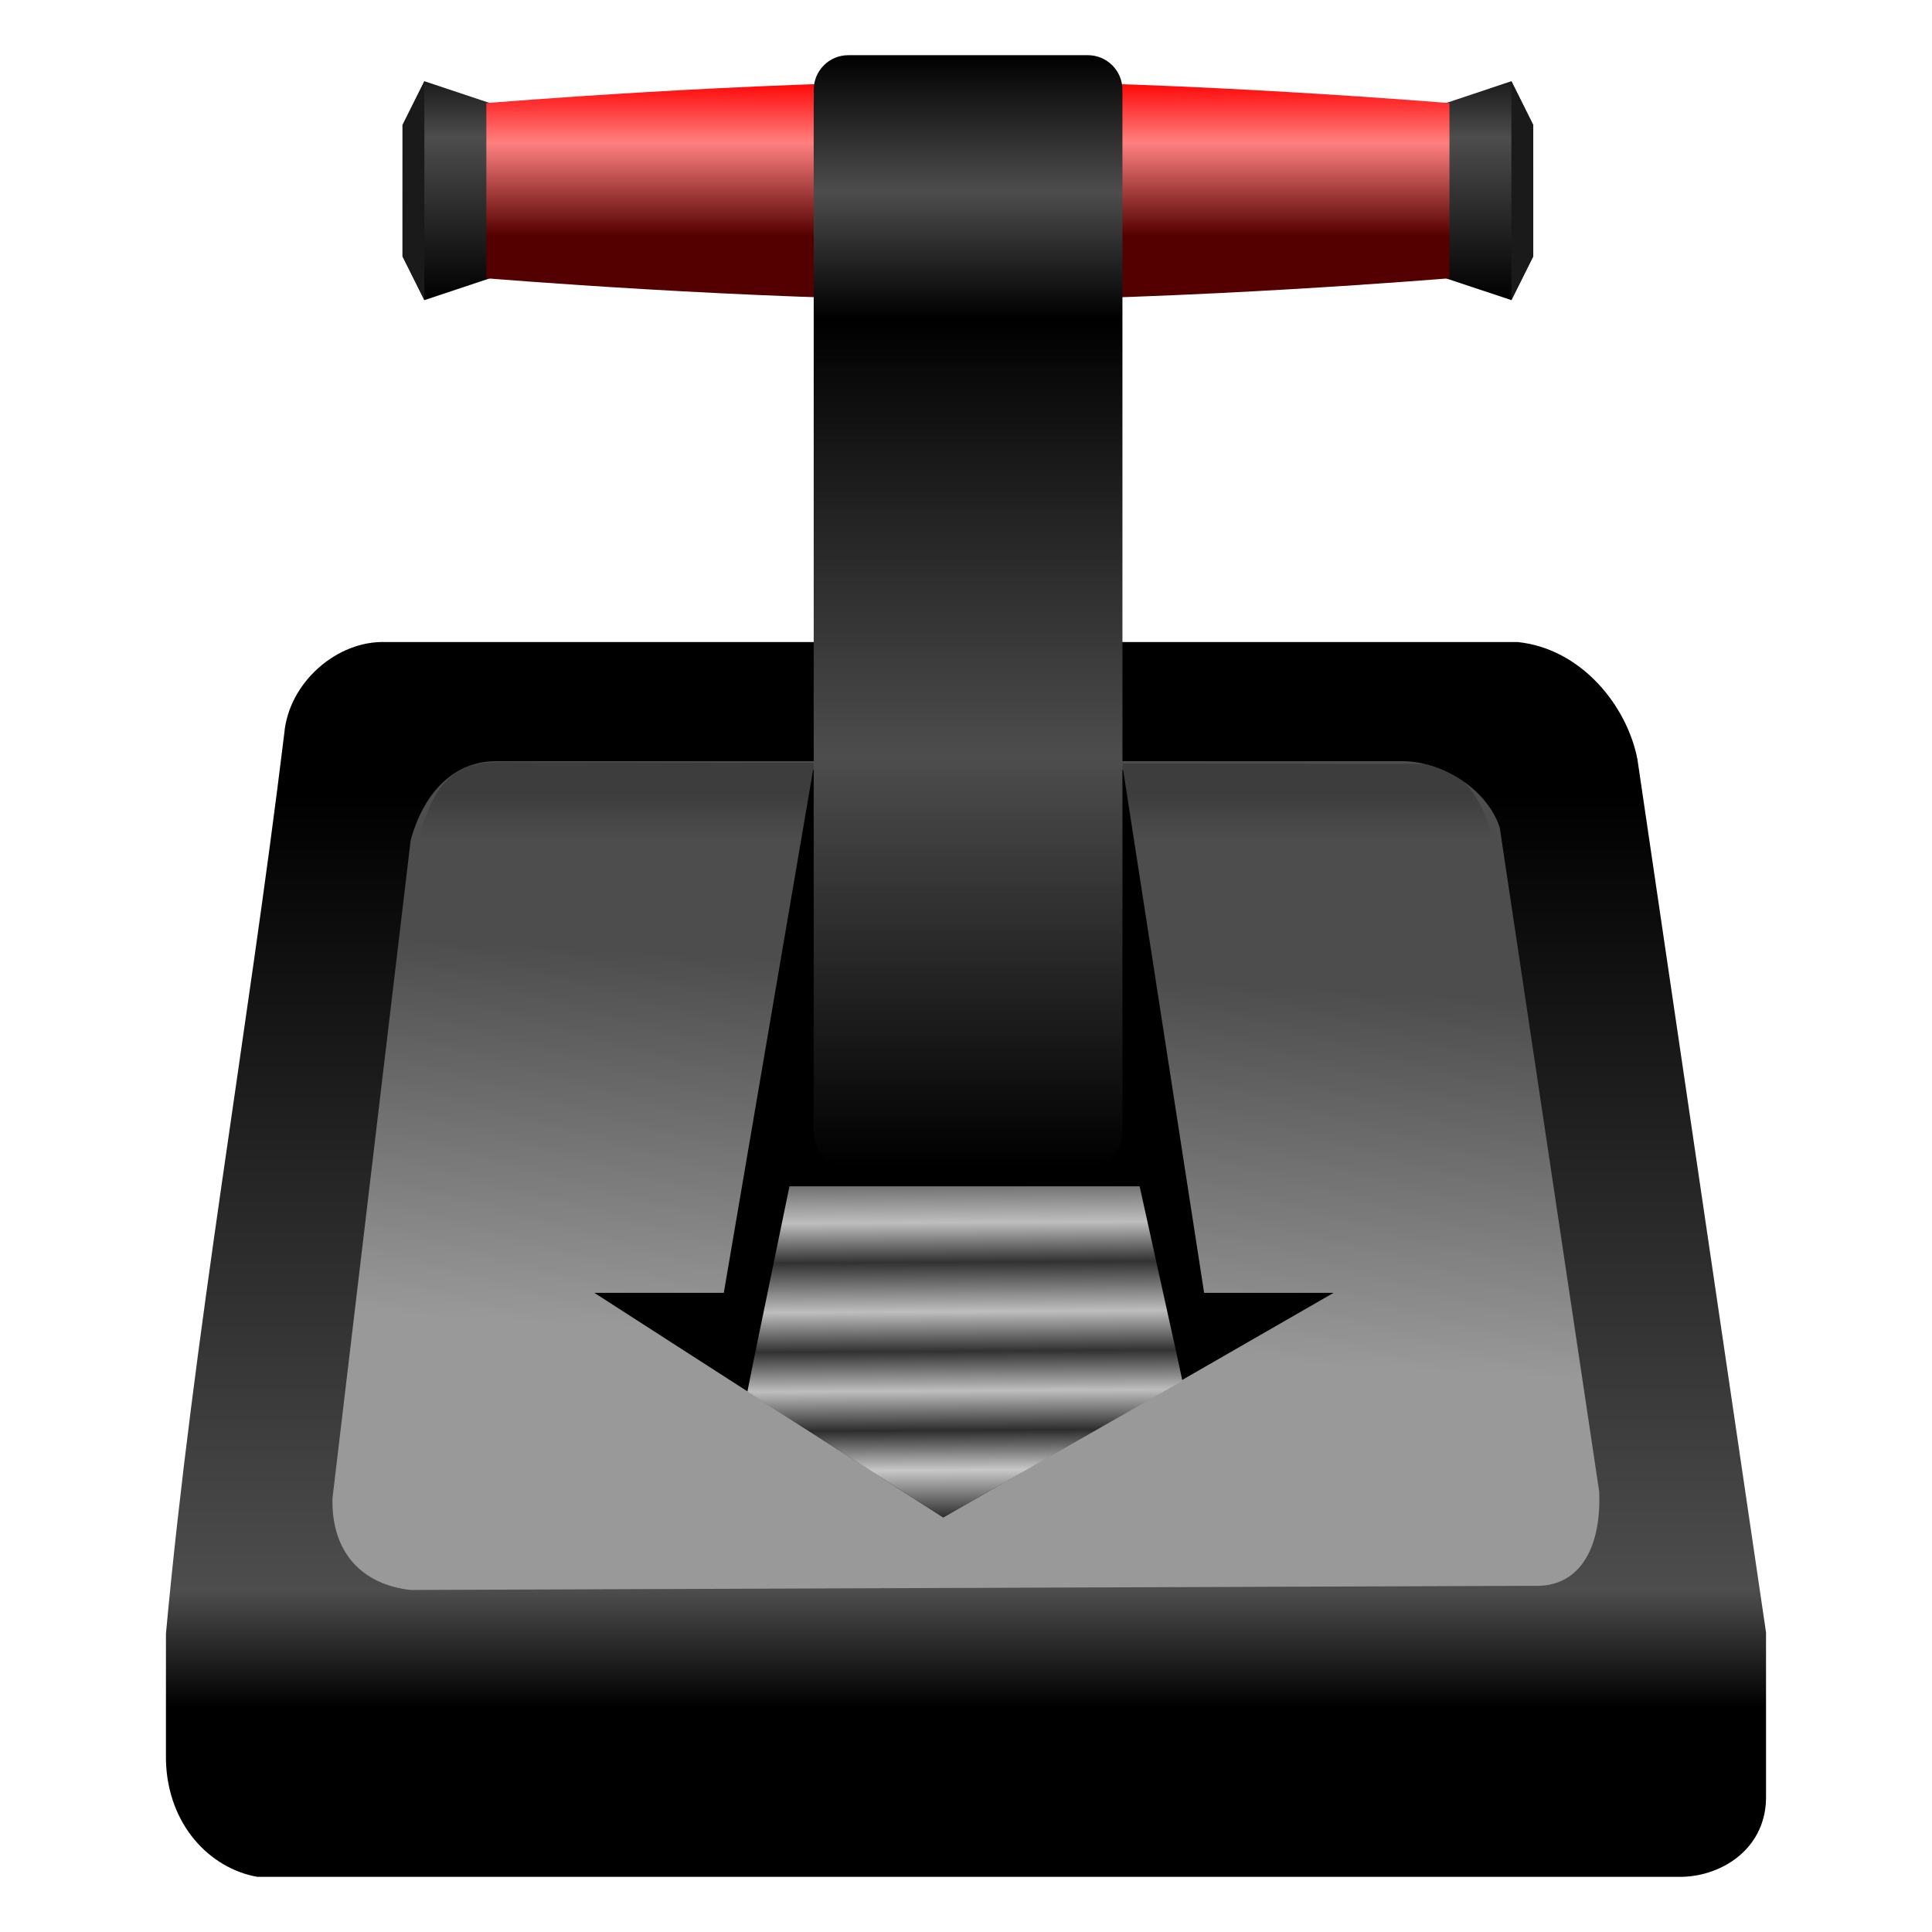
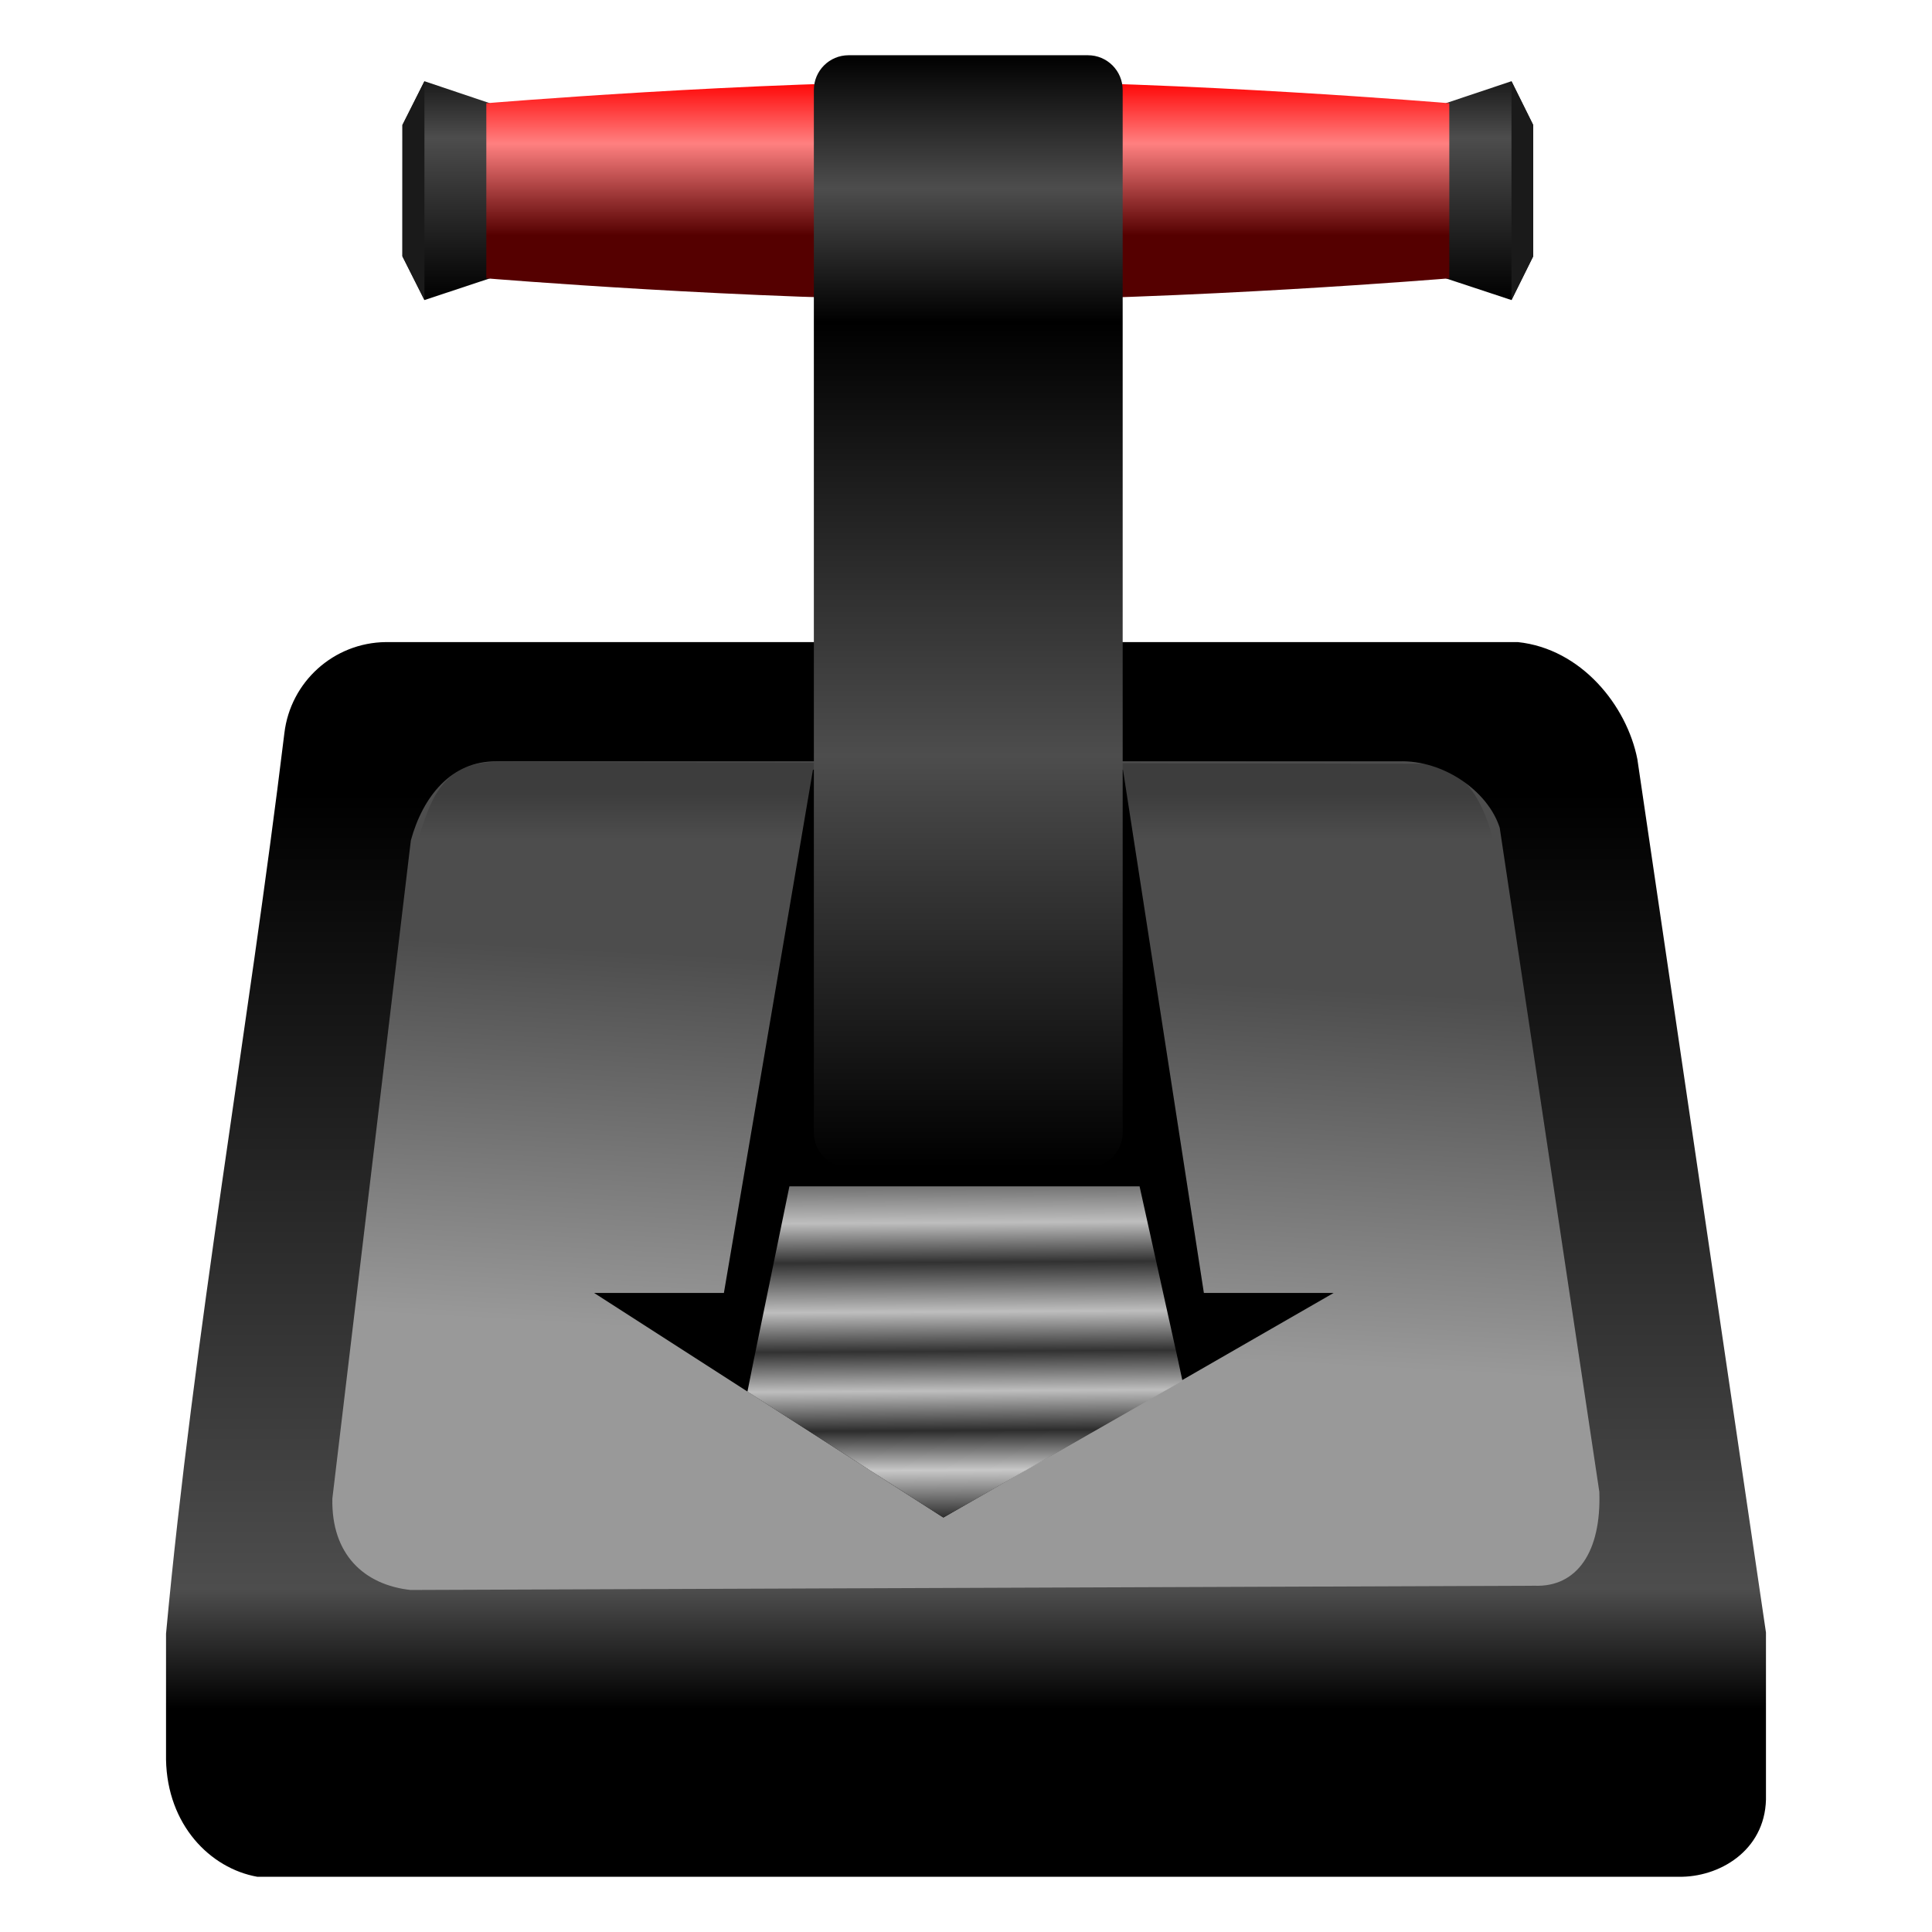
- <svg xmlns="http://www.w3.org/2000/svg" xmlns:xlink="http://www.w3.org/1999/xlink" width="64" height="64" id="svg5186" version="1.1">
-   <defs id="defs5188">
-     <linearGradient id="linearGradient925">
-       <stop style="stop-color:#1a1a1a;stop-opacity:1;" offset="0" id="stop921" />
-       <stop id="stop931" offset="0.257" style="stop-color:#4d4d4d;stop-opacity:1" />
-       <stop style="stop-color:#000000;stop-opacity:1" offset="1" id="stop923" />
+ <svg xmlns="http://www.w3.org/2000/svg" xmlns:xlink="http://www.w3.org/1999/xlink" width="64" height="64">
+   <defs>
+     <linearGradient id="j">
+       <stop offset="0" stop-color="#1a1a1a" />
+       <stop offset=".26" stop-color="#4d4d4d" />
+       <stop offset="1" />
    </linearGradient>
-     <linearGradient id="linearGradient9795">
-       <stop style="stop-color:#ffffff;stop-opacity:1;" offset="0" id="stop9797" />
-       <stop style="stop-color:#ffffff;stop-opacity:0;" offset="1" id="stop9799" />
+     <linearGradient id="a">
+       <stop offset="0" stop-color="#fff" />
+       <stop offset="1" stop-color="#fff" stop-opacity="0" />
    </linearGradient>
-     <linearGradient xlink:href="#linearGradient9795" id="linearGradient9801" x1="30.438" y1="31.829" x2="29.742" y2="27.454" gradientUnits="userSpaceOnUse" />
-     <linearGradient xlink:href="#g" id="n" x1="12.089" y1="16.264" x2="12.089" y2="27.108" gradientUnits="userSpaceOnUse" gradientTransform="matrix(1.518942,0,0,1.518942,-4.180662,-24.11671)" />
+     <linearGradient id="b">
+       <stop offset="0" stop-color="#1a1a1a" />
+       <stop offset="1" stop-color="#e6e6e6" stop-opacity="0" />
+     </linearGradient>
+     <linearGradient id="c">
+       <stop offset="0" />
+       <stop offset=".78" stop-color="#23282a" />
+       <stop offset="1" stop-color="#333" />
+     </linearGradient>
+     <linearGradient id="d" x1="22" x2="22" y1="40.5" y2="30.5" gradientUnits="userSpaceOnUse">
+       <stop stop-color="#280b0b" offset="0" />
+       <stop stop-color="#782121" offset=".5" />
+       <stop stop-color="#e08b6c" offset=".75" />
+       <stop stop-color="#d14d3a" offset="1" />
+     </linearGradient>
+     <linearGradient id="e" x1="11" x2="11" y1="38.08" y2="30" gradientTransform="translate(-1 1.5)" gradientUnits="userSpaceOnUse">
+       <stop stop-color="#1a1a1a" offset="0" />
+       <stop stop-color="#6c7888" offset=".48" />
+       <stop stop-color="#fff" offset=".82" />
+       <stop stop-color="#d1d6e0" offset="1" />
+     </linearGradient>
+     <linearGradient id="f" x1="8.98" x2="7.31" y1="36.74" y2="30.03" gradientUnits="userSpaceOnUse">
+       <stop stop-color="#1a1a1a" offset="0" />
+       <stop stop-color="#838e9d" offset=".48" />
+       <stop stop-color="#fff" offset=".82" />
+       <stop stop-color="#c4cbd7" offset="1" />
+     </linearGradient>
    <linearGradient id="g">
-       <stop offset="0" stop-color="#1a1a1a" id="stop9" />
-       <stop offset="1" stop-color="#e6e6e6" stop-opacity="0" id="stop11" />
+       <stop offset="0" />
+       <stop offset=".21" stop-color="#4d4d4d" />
+       <stop offset=".41" />
+       <stop offset="1" stop-color="#4d4d4d" />
    </linearGradient>
-     <linearGradient gradientTransform="matrix(1.392748,0,0,1.392748,-1.273408,-20.61099)" xlink:href="#d" id="o" x1="23.94" y1="20.68" x2="23.94" y2="36.36" gradientUnits="userSpaceOnUse" />
-     <linearGradient id="d">
-       <stop offset="0" id="stop66" style="stop-color:#000000;stop-opacity:1" />
-       <stop offset=".78" stop-color="#23282a" id="stop68" />
-       <stop offset="1" stop-color="#2e3436" id="stop70" style="stop-color:#333333;stop-opacity:1" />
+     <linearGradient id="h">
+       <stop offset="0" stop-color="#030000" />
+       <stop offset="1" stop-color="#2e3436" stop-opacity="0" />
    </linearGradient>
-     <linearGradient xlink:href="#i" id="p" gradientUnits="userSpaceOnUse" x1="22" y1="40.5" x2="22" y2="30.5" gradientTransform="matrix(0.7010523,0,0,0.7010523,10.47105,-35.58775)" />
-     <linearGradient id="i" x1="22" x2="22" y1="40.5" y2="30.5" gradientUnits="userSpaceOnUse">
-       <stop stop-color="#280b0b" offset="0" id="stop78" />
-       <stop stop-color="#782121" offset=".5" id="stop80" />
-       <stop stop-color="#e08b6c" offset=".75" id="stop82" />
-       <stop stop-color="#d14d3a" offset="1" id="stop84" />
+     <linearGradient id="i">
+       <stop offset="0" stop-color="#737373" />
+       <stop offset=".11" stop-color="#bebebe" />
+       <stop offset=".23" stop-color="#323232" />
+       <stop offset=".38" stop-color="#bebebe" />
+       <stop offset=".5" stop-color="#323232" />
+       <stop offset=".62" stop-color="#bebebe" />
+       <stop offset=".74" stop-color="#2d2d2d" />
+       <stop offset=".86" stop-color="#c8c8c8" />
+       <stop offset="1" stop-color="#323232" />
    </linearGradient>
-     <linearGradient xlink:href="#j" id="q" gradientUnits="userSpaceOnUse" gradientTransform="matrix(0.7010523,0,0,0.7010523,9.888257,-34.53665)" x1="11" y1="38.079" x2="11" y2="30" />
-     <linearGradient id="j" x1="11" x2="11" y1="38.079" y2="30" gradientTransform="translate(-1,1.5)" gradientUnits="userSpaceOnUse">
-       <stop stop-color="#1a1a1a" offset="0" id="stop87" />
-       <stop stop-color="#6c7888" offset=".483" id="stop89" />
-       <stop stop-color="#fff" offset=".818" id="stop91" />
-       <stop stop-color="#d1d6e0" offset="1" id="stop93" />
+     <linearGradient xlink:href="#i" id="x" x1="23.79" y1="21.35" x2="23.82" y2="26.52" gradientUnits="userSpaceOnUse" gradientTransform="matrix(2.11298 0 0 2.11298 -18.56 -21.81)" />
+     <linearGradient gradientTransform="matrix(1.03428 0 0 1.03428 -1.25 1.38)" xlink:href="#k" id="w" x1="27.27" y1="-15.04" x2="27.27" y2="20.58" gradientUnits="userSpaceOnUse" />
+     <linearGradient id="k">
+       <stop offset="0" />
+       <stop offset=".12" stop-color="#4d4d4d" />
+       <stop offset=".24" />
+       <stop offset=".63" stop-color="#4d4d4d" />
+       <stop offset="1" />
    </linearGradient>
-     <linearGradient xlink:href="#k" id="r" gradientUnits="userSpaceOnUse" x1="8.977" y1="36.735" x2="7.313" y2="30.031" gradientTransform="matrix(0.7010523,0,0,0.7010523,9.888257,-34.53665)" />
-     <linearGradient id="k" x1="8.977" x2="7.313" y1="36.735" y2="30.031" gradientUnits="userSpaceOnUse">
-       <stop stop-color="#1a1a1a" offset="0" id="stop96" />
-       <stop stop-color="#838e9d" offset=".483" id="stop98" />
-       <stop stop-color="#fff" offset=".818" id="stop100" />
-       <stop stop-color="#c4cbd7" offset="1" id="stop102" />
+     <linearGradient gradientTransform="matrix(-1.03428 0 0 1.03428 65.37 1.38)" xlink:href="#l" id="v" x1="47.62" y1="-9.26" x2="47.62" y2="-14.25" gradientUnits="userSpaceOnUse" />
+     <linearGradient id="l">
+       <stop offset="0" stop-color="#500" />
+       <stop offset=".21" stop-color="#8f2c2c" />
+       <stop offset=".59" stop-color="#ff8080" />
+       <stop offset="1" stop-color="red" />
    </linearGradient>
-     <linearGradient xlink:href="#i" id="s" gradientUnits="userSpaceOnUse" x1="22" y1="40.5" x2="22" y2="30.5" gradientTransform="matrix(-0.7010523,0,0,0.7010523,53.93556,-35.58775)" />
-     <linearGradient xlink:href="#j" id="t" gradientUnits="userSpaceOnUse" gradientTransform="matrix(-0.7010523,0,0,0.7010523,54.51835,-34.53665)" x1="11" y1="38.079" x2="11" y2="30" />
-     <linearGradient xlink:href="#k" id="u" gradientUnits="userSpaceOnUse" x1="8.977" y1="36.735" x2="7.313" y2="30.031" gradientTransform="matrix(-0.7010523,0,0,0.7010523,54.51835,-34.53665)" />
-     <linearGradient gradientTransform="matrix(1.392748,0,0,1.371787,-1.273408,-19.99126)" xlink:href="#b" id="v" x1="23.74" y1="3.05" x2="23.74" y2="19.47" gradientUnits="userSpaceOnUse" />
-     <linearGradient id="b">
-       <stop offset="0" stop-color="#4d4d4d" id="stop50" style="stop-color:#000000;stop-opacity:1" />
-       <stop offset=".21" stop-color="#eeeeec" id="stop52" style="stop-color:#4d4d4d;stop-opacity:1" />
-       <stop offset=".412" stop-color="#000007" id="stop54" style="stop-color:#000000;stop-opacity:1" />
-       <stop offset="1" stop-color="#babdb6" id="stop56" style="stop-color:#4d4d4d;stop-opacity:1" />
+     <linearGradient gradientTransform="matrix(1.03428 0 0 1.03428 -1.25 1.38)" xlink:href="#l" id="u" x1="47.62" y1="-9.26" x2="47.62" y2="-14.25" gradientUnits="userSpaceOnUse" />
+     <linearGradient gradientTransform="matrix(1.39015 0 0 1.39015 -1.5 -18.53)" xlink:href="#m" id="t" x1="18.31" y1="20.74" x2="18.31" y2="21.81" gradientUnits="userSpaceOnUse" />
+     <linearGradient id="m">
+       <stop offset="0" />
+       <stop offset="1" stop-opacity="0" />
    </linearGradient>
-     <linearGradient gradientTransform="matrix(1.231558,0,0,1.325125,-10.75542,-19.11939)" xlink:href="#a" id="w" x1="23.73" y1="30.06" x2="23.69" y2="22.63" gradientUnits="userSpaceOnUse" />
-     <linearGradient id="a">
-       <stop offset="0" stop-color="#030000" id="stop44" />
-       <stop offset="1" stop-color="#2e3436" stop-opacity="0" id="stop46" />
+     <linearGradient gradientTransform="matrix(1.36345 0 0 1.36345 -.85 -17.36)" xlink:href="#n" id="s" x1="13.63" y1="33.13" x2="14.13" y2="24" gradientUnits="userSpaceOnUse" />
+     <linearGradient id="n">
+       <stop offset="0" stop-color="#999" />
+       <stop offset="1" stop-color="#4d4d4d" />
    </linearGradient>
-     <linearGradient xlink:href="#e" id="x" x1="23.79" y1="21.35" x2="23.82" y2="26.52" gradientUnits="userSpaceOnUse" gradientTransform="matrix(2.042946,0,0,2.042946,-16.73775,-22.42916)" />
-     <linearGradient id="e">
-       <stop offset="0" stop-color="#737373" id="stop19" />
-       <stop offset=".11" stop-color="#bebebe" id="stop21" />
-       <stop offset=".23" stop-color="#323232" id="stop23" />
-       <stop offset=".38" stop-color="#bebebe" id="stop25" />
-       <stop offset=".5" stop-color="#323232" id="stop27" />
-       <stop offset=".62" stop-color="#bebebe" id="stop29" />
-       <stop offset=".74" stop-color="#2d2d2d" id="stop31" />
-       <stop offset=".86" stop-color="#c8c8c8" id="stop33" />
-       <stop offset="1" stop-color="#323232" id="stop35" />
+     <linearGradient gradientTransform="matrix(1.36345 0 0 1.36345 -.85 -17.36)" xlink:href="#o" id="r" x1="10.19" y1="20.25" x2="10.19" y2="42.5" gradientUnits="userSpaceOnUse" />
+     <linearGradient id="o">
+       <stop offset="0" />
+       <stop offset=".87" stop-color="#4d4d4d" />
+       <stop offset="1" />
    </linearGradient>
-     <linearGradient xlink:href="#linearGradient925" id="linearGradient927" x1="14.796" y1="-14.207" x2="14.796" y2="-7.196" gradientUnits="userSpaceOnUse" />
-     <linearGradient xlink:href="#e" id="x-6" x1="23.79" y1="21.35" x2="23.82" y2="26.52" gradientUnits="userSpaceOnUse" gradientTransform="matrix(2.112977,0,0,2.112977,-18.55688,-21.8134)" />
-     <linearGradient gradientTransform="matrix(1.034279,0,0,1.034279,-1.245366,1.384616)" xlink:href="#linearGradient901" id="linearGradient903" x1="27.266" y1="-15.041" x2="27.266" y2="20.575" gradientUnits="userSpaceOnUse" />
-     <linearGradient id="linearGradient901">
-       <stop style="stop-color:#000000;stop-opacity:1;" offset="0" id="stop897" />
-       <stop id="stop907" offset="0.123" style="stop-color:#4d4d4d;stop-opacity:1" />
-       <stop id="stop905" offset="0.237" style="stop-color:#000000;stop-opacity:1" />
-       <stop style="stop-color:#4d4d4d;stop-opacity:1" offset="0.631" id="stop909" />
-       <stop style="stop-color:#000000;stop-opacity:1" offset="1" id="stop899" />
-     </linearGradient>
-     <linearGradient gradientTransform="matrix(-1.034279,0,0,1.034279,65.37064,1.384616)" xlink:href="#linearGradient1004" id="linearGradient1006-1" x1="47.62" y1="-9.262" x2="47.62" y2="-14.254" gradientUnits="userSpaceOnUse" />
-     <linearGradient id="linearGradient1004">
-       <stop style="stop-color:#550000;stop-opacity:1" offset="0" id="stop1000" />
-       <stop id="stop1010" offset="0.206" style="stop-color:#8f2c2c;stop-opacity:1;" />
-       <stop id="stop1008" offset="0.594" style="stop-color:#ff8080;stop-opacity:1" />
-       <stop style="stop-color:#ff0000;stop-opacity:1" offset="1" id="stop1002" />
-     </linearGradient>
-     <linearGradient gradientTransform="matrix(1.034279,0,0,1.034279,-1.245366,1.384616)" xlink:href="#linearGradient1004" id="linearGradient1006" x1="47.62" y1="-9.262" x2="47.62" y2="-14.254" gradientUnits="userSpaceOnUse" />
-     <linearGradient gradientTransform="matrix(1.390149,0,0,1.390149,-1.492835,-18.52948)" xlink:href="#linearGradient9783" id="linearGradient9789" x1="18.312" y1="20.744" x2="18.312" y2="21.814" gradientUnits="userSpaceOnUse" />
-     <linearGradient id="linearGradient9783">
-       <stop style="stop-color:#000000;stop-opacity:1;" offset="0" id="stop9785" />
-       <stop style="stop-color:#000000;stop-opacity:0;" offset="1" id="stop9787" />
-     </linearGradient>
-     <linearGradient gradientTransform="matrix(1.363448,0,0,1.363448,-0.8511034,-17.35615)" xlink:href="#linearGradient5871" id="linearGradient5928" x1="13.625" y1="33.125" x2="14.125" y2="24" gradientUnits="userSpaceOnUse" />
-     <linearGradient id="linearGradient5871">
-       <stop style="stop-color:#999999;stop-opacity:1" offset="0" id="stop5873" />
-       <stop style="stop-color:#4d4d4d;stop-opacity:1" offset="1" id="stop5875" />
-     </linearGradient>
-     <linearGradient gradientTransform="matrix(1.363448,0,0,1.363448,-0.8511034,-17.35615)" xlink:href="#linearGradient5948" id="linearGradient5954" x1="10.188" y1="20.25" x2="10.188" y2="42.5" gradientUnits="userSpaceOnUse" />
-     <linearGradient id="linearGradient5948">
-       <stop style="stop-color:#000000;stop-opacity:1" offset="0" id="stop5950" />
-       <stop id="stop5956" offset="0.871" style="stop-color:#4d4d4d;stop-opacity:1" />
-       <stop style="stop-color:#000000;stop-opacity:1" offset="1" id="stop5952" />
-     </linearGradient>
-     <linearGradient gradientTransform="matrix(1.034279,0,0,1.034279,-1.245366,1.384616)" xlink:href="#linearGradient925" id="linearGradient927-0" x1="14.796" y1="-14.207" x2="14.796" y2="-7.196" gradientUnits="userSpaceOnUse" />
-     <linearGradient gradientTransform="matrix(-1.034279,0,0,1.034279,65.37064,1.384616)" xlink:href="#linearGradient925" id="linearGradient927-3" x1="14.796" y1="-14.207" x2="14.796" y2="-7.196" gradientUnits="userSpaceOnUse" />
+     <linearGradient gradientTransform="matrix(1.03428 0 0 1.03428 -1.25 1.38)" xlink:href="#j" id="q" x1="14.8" y1="-14.21" x2="14.8" y2="-7.2" gradientUnits="userSpaceOnUse" />
+     <linearGradient gradientTransform="matrix(-1.03428 0 0 1.03428 65.37 1.38)" xlink:href="#j" id="p" x1="14.8" y1="-14.21" x2="14.8" y2="-7.2" gradientUnits="userSpaceOnUse" />
  </defs>
-   <g id="layer1" transform="translate(0,16)">
-     <path style="color:#000000;fill:url(#linearGradient927-3);fill-opacity:1;stroke-width:1.571" id="path123-3" d="m 50.067,-13.31 -2.176,0.726 v 5.802 l 2.176,0.724 0.724,-1.45 v -4.352 z" />
-     <path style="color:#000000;fill:#1a1a1a;fill-opacity:1;stroke-width:1.571" id="path125-5" d="m 50.067,-13.31 v 7.252 l 0.724,-1.45 v -4.352 z" />
-     <path style="color:#000000;fill:url(#linearGradient927-0);fill-opacity:1;stroke-width:1.571" id="path123" d="m 14.058,-13.31 2.176,0.726 v 5.802 l -2.176,0.724 -0.724,-1.45 v -4.352 z" />
-     <path style="color:#000000;fill:#1a1a1a;fill-opacity:1;stroke-width:1.571" id="path125" d="m 14.058,-13.31 v 7.252 l -0.724,-1.45 v -4.352 z" />
-     <path style="fill:url(#linearGradient5954);fill-opacity:1;fill-rule:evenodd;stroke:none;stroke-width:1.363px;stroke-linecap:butt;stroke-linejoin:miter;stroke-opacity:1" d="M 12.783,5.269 C 11.174,5.207 9.566,6.602 9.417,8.294 8.207,18.23 6.412,28.188 5.497,38.119 v 4.176 c 0.046,2.154 1.46,3.602 3.025,3.877 H 55.732 c 1.335,-0.033 2.816,-0.959 2.77,-2.727 V 38.077 L 54.241,9.146 C 53.895,7.371 52.377,5.485 50.278,5.269 Z" id="path5232" />
-     <path style="fill:url(#linearGradient5928);fill-opacity:1;fill-rule:evenodd;stroke:none;stroke-width:1.363px;stroke-linecap:butt;stroke-linejoin:miter;stroke-opacity:1" d="m 13.604,36.67 c -1.54,-0.167 -2.629,-1.178 -2.591,-3.032 l 2.591,-21.806 c 0.398,-1.457 1.343,-2.621 2.835,-2.617 H 46.332 c 1.481,-0.045 2.962,0.982 3.35,2.204 l 3.294,21.996 c 0.078,2.003 -0.746,3.163 -2.134,3.117 z" id="path5230" />
-     <path style="opacity:0.208;fill:url(#linearGradient9789);fill-opacity:1;fill-rule:evenodd;stroke:none;stroke-width:1.39px;stroke-linecap:butt;stroke-linejoin:miter;stroke-opacity:1" d="M 12.701,23.113 15.256,12.054 48.661,12.134 51.135,24.627 49.499,12.012 C 49.192,10.619 48.455,9.273 47.103,9.308 L 16.631,9.247 c -1.988,-0.061 -2.38,1.229 -2.832,2.765 z" id="path5926" />
-     <path d="M 26.935,9.502 23.977,26.827 H 19.688 l 11.558,7.439 12.931,-7.439 H 39.888 L 37.205,9.502 Z" id="path119" style="fill:#000000;fill-rule:evenodd;stroke-width:1.571" />
-     <path d="m 48.015,-12.584 c 0,0 -8.702,-0.724 -15.952,-0.724 v 7.25 c 7.25,0 15.952,-0.724 15.952,-0.724 z" id="path127" style="color:#000000;fill:url(#linearGradient1006);fill-opacity:1;stroke-width:1.571" />
-     <path d="m 16.111,-12.584 c 0,0 8.702,-0.724 15.952,-0.724 v 7.25 c -7.25,0 -15.952,-0.724 -15.952,-0.724 z" id="path127-3" style="color:#000000;fill:url(#linearGradient1006-1);fill-opacity:1;stroke-width:1.571" />
-     <rect ry="1.147" rx="1.147" y="-14.172" x="26.955" height="36.837" width="10.227" id="rect137" style="fill:url(#linearGradient903);fill-opacity:1;stroke-width:1.571" />
-     <path d="m 26.152,23.298 -1.183,5.748 -0.211,1.056 6.487,4.163 7.923,-4.523 -0.148,-0.696 -1.268,-5.748 z" id="path141" style="fill:url(#x-6);stroke-width:1.571" />
+   <g transform="translate(0 16)">
+     <path d="M50.07-13.31l-2.18.73v5.8l2.18.72.72-1.45v-4.35z" color="#000" fill="url(#p)" />
+     <path d="M50.07-13.31v7.25l.72-1.45v-4.35z" color="#000" fill="#1a1a1a" />
+     <path d="M14.06-13.31l2.17.73v5.8l-2.17.72-.73-1.45v-4.35z" color="#000" fill="url(#q)" />
+     <path d="M14.06-13.31v7.25l-.73-1.45v-4.35z" color="#000" fill="#1a1a1a" />
+     <path d="M12.78 5.27a3.42 3.42 0 0 0-3.36 3.02c-1.21 9.94-3 19.9-3.92 29.83v4.17c.04 2.16 1.46 3.6 3.02 3.88h47.21c1.34-.03 2.82-.96 2.77-2.72v-5.37L54.24 9.15c-.35-1.78-1.86-3.66-3.96-3.88z" fill="url(#r)" fill-rule="evenodd" />
+     <path d="M13.6 36.67c-1.54-.17-2.63-1.18-2.59-3.03l2.6-21.8c.4-1.46 1.34-2.63 2.83-2.62h29.9c1.47-.05 2.95.98 3.34 2.2l3.3 22c.07 2-.75 3.16-2.14 3.11z" fill="url(#s)" fill-rule="evenodd" />
+     <path d="M12.7 23.11l2.56-11.06 33.4.08 2.48 12.5L49.5 12c-.3-1.4-1.04-2.74-2.4-2.7l-30.47-.06c-1.99-.06-2.38 1.23-2.83 2.76z" opacity=".21" fill="url(#t)" fill-rule="evenodd" />
+     <path d="M26.93 9.5l-2.95 17.33h-4.3l11.57 7.44 12.93-7.44h-4.3L37.2 9.5z" fill-rule="evenodd" />
+     <path d="M48.01-12.58s-8.7-.73-15.95-.73v7.25c7.25 0 15.95-.72 15.95-.72z" color="#000" fill="url(#u)" />
+     <path d="M16.11-12.58s8.7-.73 15.95-.73v7.25c-7.25 0-15.95-.72-15.95-.72z" color="#000" fill="url(#v)" />
+     <rect ry="1.15" rx="1.15" y="-14.17" x="26.96" height="36.84" width="10.23" fill="url(#w)" />
+     <path d="M26.15 23.3l-1.18 5.75-.21 1.05 6.49 4.17 7.92-4.53-.15-.7-1.27-5.74z" fill="url(#x)" />
  </g>
</svg>
